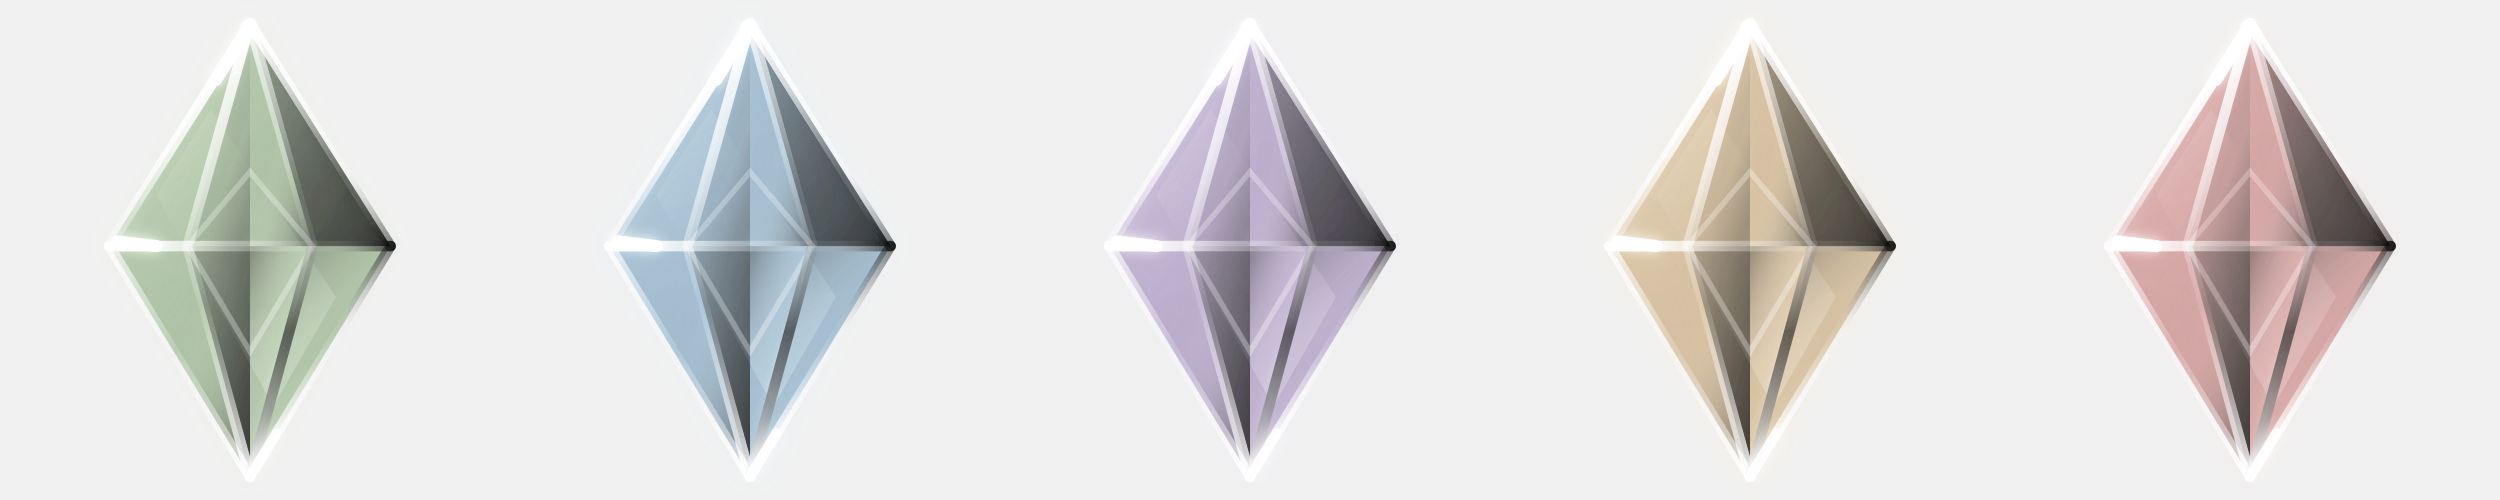
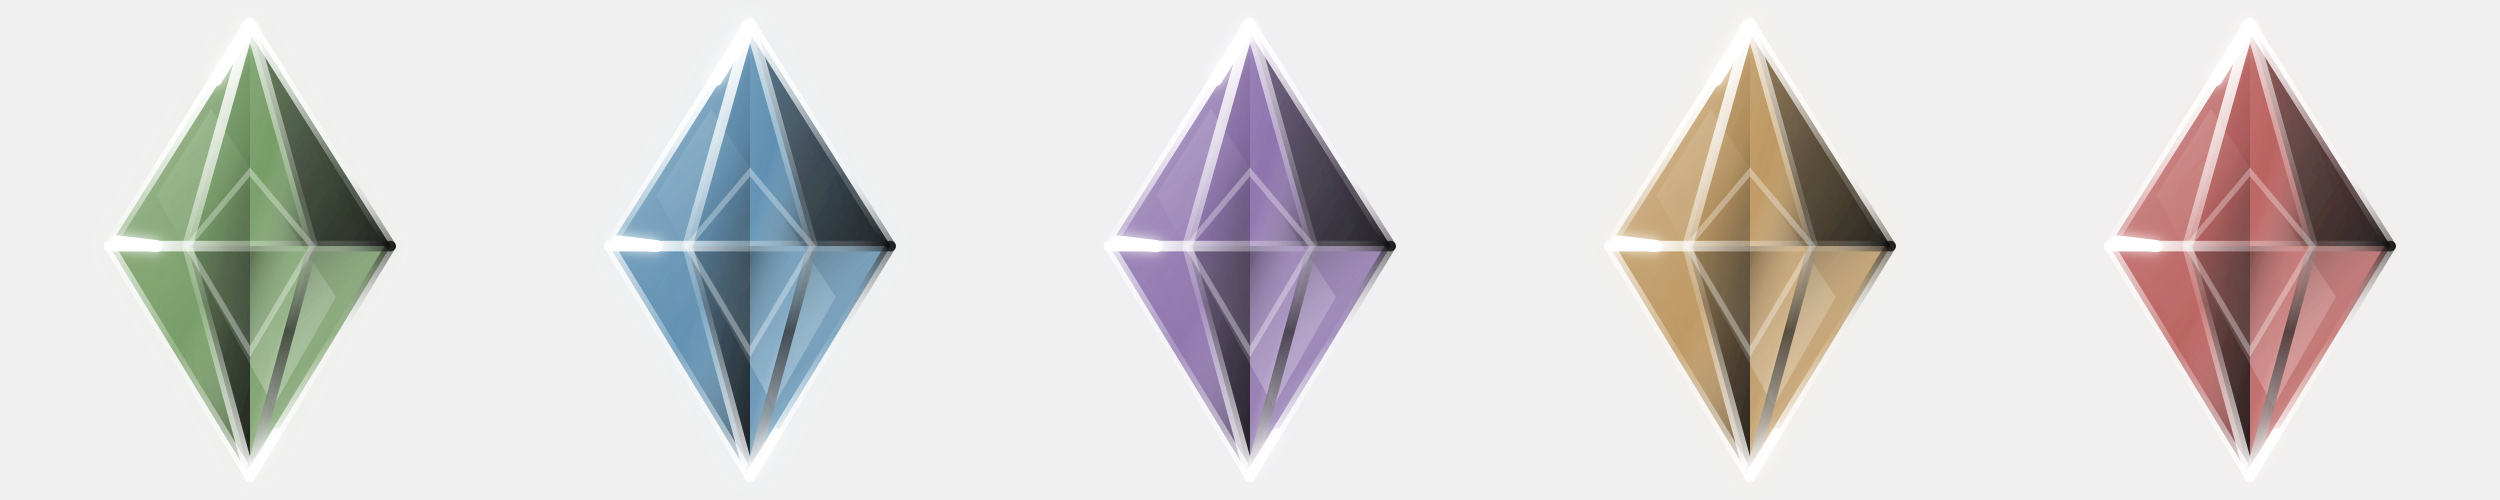
<svg xmlns="http://www.w3.org/2000/svg" xmlns:xlink="http://www.w3.org/1999/xlink" width="320" height="64" viewBox="0 0 320 64" role="img" aria-labelledby="title desc">
  <view id="sessions" viewBox="0 0 64 64" />
  <view id="consultations" viewBox="64 0 64 64" />
  <view id="content" viewBox="128 0 64 64" />
  <view id="notes" viewBox="192 0 64 64" />
  <view id="info" viewBox="256 0 64 64" />
  <defs>
    <filter id="glow-green" x="-35%" y="-20%" width="170%" height="140%">
      <feGaussianBlur stdDeviation="1.8" result="blur" />
      <feFlood flood-color="#E8F4E1" flood-opacity=".4" result="color" />
      <feComposite in="color" in2="blur" operator="in" result="halo" />
      <feMerge>
        <feMergeNode in="halo" />
        <feMergeNode in="SourceGraphic" />
      </feMerge>
    </filter>
    <filter id="glow-blue" x="-35%" y="-20%" width="170%" height="140%">
      <feGaussianBlur stdDeviation="1.8" result="blur" />
      <feFlood flood-color="#E3F2FA" flood-opacity=".42" result="color" />
      <feComposite in="color" in2="blur" operator="in" result="halo" />
      <feMerge>
        <feMergeNode in="halo" />
        <feMergeNode in="SourceGraphic" />
      </feMerge>
    </filter>
    <filter id="glow-violet" x="-35%" y="-20%" width="170%" height="140%">
      <feGaussianBlur stdDeviation="1.8" result="blur" />
      <feFlood flood-color="#F0E8F7" flood-opacity=".44" result="color" />
      <feComposite in="color" in2="blur" operator="in" result="halo" />
      <feMerge>
        <feMergeNode in="halo" />
        <feMergeNode in="SourceGraphic" />
      </feMerge>
    </filter>
    <filter id="glow-amber" x="-35%" y="-20%" width="170%" height="140%">
      <feGaussianBlur stdDeviation="1.8" result="blur" />
      <feFlood flood-color="#FFF0D2" flood-opacity=".42" result="color" />
      <feComposite in="color" in2="blur" operator="in" result="halo" />
      <feMerge>
        <feMergeNode in="halo" />
        <feMergeNode in="SourceGraphic" />
      </feMerge>
    </filter>
    <filter id="glow-red" x="-35%" y="-20%" width="170%" height="140%">
      <feGaussianBlur stdDeviation="1.8" result="blur" />
      <feFlood flood-color="#FBE5E2" flood-opacity=".42" result="color" />
      <feComposite in="color" in2="blur" operator="in" result="halo" />
      <feMerge>
        <feMergeNode in="halo" />
        <feMergeNode in="SourceGraphic" />
      </feMerge>
    </filter>
    <filter id="specular-bloom" x="-80%" y="-80%" width="260%" height="260%">
      <feGaussianBlur stdDeviation=".9" result="soft" />
      <feMerge>
        <feMergeNode in="soft" />
        <feMergeNode in="SourceGraphic" />
      </feMerge>
    </filter>
    <linearGradient id="facet-entry" x1="0" y1="0" x2="1" y2="1">
-       <stop offset="0" stop-color="#FFFFFF" stop-opacity=".96" />
-       <stop offset=".22" stop-color="#FFFFFF" stop-opacity=".68" />
-       <stop offset=".58" stop-color="#FFFFFF" stop-opacity=".16" />
+       <stop offset="0" stop-color="#FFFFFF" stop-opacity=".78" />
+       <stop offset=".22" stop-color="#FFFFFF" stop-opacity=".44" />
+       <stop offset=".58" stop-color="#FFFFFF" stop-opacity=".08" />
      <stop offset="1" stop-color="#FFFFFF" stop-opacity="0" />
    </linearGradient>
    <linearGradient id="facet-bright" x1=".1" y1="0" x2=".8" y2="1">
-       <stop offset="0" stop-color="#FFFFFF" stop-opacity=".72" />
-       <stop offset=".44" stop-color="#FFFFFF" stop-opacity=".22" />
+       <stop offset="0" stop-color="#FFFFFF" stop-opacity=".54" />
+       <stop offset=".44" stop-color="#FFFFFF" stop-opacity=".12" />
      <stop offset=".72" stop-color="#000000" stop-opacity=".08" />
      <stop offset="1" stop-color="#000000" stop-opacity=".32" />
    </linearGradient>
    <linearGradient id="facet-mid" x1="0" y1="0" x2="1" y2="1">
      <stop offset="0" stop-color="#FFFFFF" stop-opacity=".14" />
      <stop offset=".46" stop-color="#FFFFFF" stop-opacity="0" />
      <stop offset="1" stop-color="#000000" stop-opacity=".56" />
    </linearGradient>
    <linearGradient id="facet-shadow" x1="0" y1="0" x2="1" y2="1">
      <stop offset="0" stop-color="#000000" stop-opacity=".18" />
      <stop offset=".52" stop-color="#000000" stop-opacity=".58" />
      <stop offset="1" stop-color="#000000" stop-opacity=".86" />
    </linearGradient>
    <linearGradient id="facet-transmitted" x1=".08" y1="0" x2=".86" y2="1">
      <stop offset="0" stop-color="#000000" stop-opacity=".34" />
      <stop offset=".42" stop-color="#FFFFFF" stop-opacity=".08" />
      <stop offset=".76" stop-color="#FFFFFF" stop-opacity=".64" />
      <stop offset="1" stop-color="#FFFFFF" stop-opacity=".94" />
    </linearGradient>
    <linearGradient id="facet-exit" x1=".15" y1="0" x2=".75" y2="1">
      <stop offset="0" stop-color="#000000" stop-opacity=".42" />
      <stop offset=".48" stop-color="#FFFFFF" stop-opacity=".06" />
      <stop offset=".8" stop-color="#FFFFFF" stop-opacity=".5" />
      <stop offset="1" stop-color="#FFFFFF" stop-opacity=".82" />
    </linearGradient>
    <linearGradient id="internal-ray" gradientUnits="userSpaceOnUse" x1="18" y1="15" x2="45" y2="50">
      <stop offset="0" stop-color="#FFFFFF" stop-opacity=".36" />
      <stop offset=".36" stop-color="#FFFFFF" stop-opacity=".04" />
      <stop offset=".68" stop-color="#FFFFFF" stop-opacity=".28" />
      <stop offset="1" stop-color="#FFFFFF" stop-opacity=".72" />
    </linearGradient>
    <linearGradient id="edge-upper-left" gradientUnits="userSpaceOnUse" x1="32" y1="3" x2="14" y2="31.5">
      <stop offset="0" stop-color="#FFFFFF" stop-opacity="1" />
      <stop offset=".18" stop-color="#FFFFFF" stop-opacity="1" />
      <stop offset=".54" stop-color="#FFFFFF" stop-opacity=".8" />
      <stop offset="1" stop-color="#FFFFFF" stop-opacity=".24" />
    </linearGradient>
    <linearGradient id="edge-upper-right" gradientUnits="userSpaceOnUse" x1="32" y1="3" x2="50" y2="31.5">
      <stop offset="0" stop-color="#FFFFFF" stop-opacity="1" />
      <stop offset=".28" stop-color="#FFFFFF" stop-opacity=".72" />
      <stop offset=".68" stop-color="#FFFFFF" stop-opacity=".2" />
      <stop offset="1" stop-color="#080808" stop-opacity=".62" />
    </linearGradient>
    <linearGradient id="edge-lower-left" gradientUnits="userSpaceOnUse" x1="14" y1="31.5" x2="32" y2="61">
      <stop offset="0" stop-color="#FFFFFF" stop-opacity=".7" />
      <stop offset=".46" stop-color="#FFFFFF" stop-opacity=".22" />
      <stop offset=".82" stop-color="#FFFFFF" stop-opacity=".5" />
      <stop offset="1" stop-color="#FFFFFF" stop-opacity=".9" />
    </linearGradient>
    <linearGradient id="edge-lower-right" gradientUnits="userSpaceOnUse" x1="50" y1="31.5" x2="32" y2="61">
      <stop offset="0" stop-color="#0A0A0A" stop-opacity=".62" />
      <stop offset=".38" stop-color="#FFFFFF" stop-opacity=".1" />
      <stop offset=".78" stop-color="#FFFFFF" stop-opacity=".72" />
      <stop offset="1" stop-color="#FFFFFF" stop-opacity=".98" />
    </linearGradient>
    <linearGradient id="edge-belt" gradientUnits="userSpaceOnUse" x1="14" y1="31.5" x2="50" y2="31.5">
      <stop offset="0" stop-color="#FFFFFF" stop-opacity="1" />
      <stop offset=".14" stop-color="#FFFFFF" stop-opacity=".94" />
      <stop offset=".42" stop-color="#FFFFFF" stop-opacity=".42" />
      <stop offset=".72" stop-color="#FFFFFF" stop-opacity=".12" />
      <stop offset="1" stop-color="#090909" stop-opacity=".68" />
    </linearGradient>
    <linearGradient id="edge-inner-left" gradientUnits="userSpaceOnUse" x1="32" y1="3" x2="32" y2="61">
      <stop offset="0" stop-color="#FFFFFF" stop-opacity="1" />
      <stop offset=".34" stop-color="#FFFFFF" stop-opacity=".62" />
      <stop offset=".62" stop-color="#FFFFFF" stop-opacity=".18" />
      <stop offset="1" stop-color="#FFFFFF" stop-opacity=".88" />
    </linearGradient>
    <linearGradient id="edge-inner-right" gradientUnits="userSpaceOnUse" x1="32" y1="3" x2="32" y2="61">
      <stop offset="0" stop-color="#FFFFFF" stop-opacity=".82" />
      <stop offset=".38" stop-color="#FFFFFF" stop-opacity=".18" />
      <stop offset=".68" stop-color="#090909" stop-opacity=".62" />
      <stop offset="1" stop-color="#FFFFFF" stop-opacity=".8" />
    </linearGradient>
    <g id="stone-cut">
-       <path d="M32 3 50 31.5 32 61 14 31.5Z" fill="currentColor" fill-opacity=".5" />
+       <path d="M32 3 50 31.5 32 61 14 31.5Z" fill="currentColor" fill-opacity=".78" />
+       <path d="M32 3 24 31.5 32 45 40 31.5Z" fill="currentColor" fill-opacity=".38" />
+       <path d="M14 31.5 32 61 40 31.5 32 45 24 31.5Z" fill="currentColor" fill-opacity=".28" />
      <path d="M32 3 14 31.5 24 31.5Z" fill="url(#facet-entry)" />
      <path d="M32 3 24 31.5 32 31.5Z" fill="url(#facet-bright)" />
      <path d="M32 3 32 31.5 40 31.5Z" fill="url(#facet-mid)" />
      <path d="M32 3 40 31.5 50 31.5Z" fill="url(#facet-shadow)" />
      <path d="M14 31.5 32 61 24 31.5Z" fill="url(#facet-mid)" />
      <path d="M24 31.5 32 61 32 31.5Z" fill="url(#facet-shadow)" />
      <path d="M32 31.5 32 61 40 31.5Z" fill="url(#facet-transmitted)" />
      <path d="M40 31.5 32 61 50 31.5Z" fill="url(#facet-exit)" />
      <path d="M20 25 27 14 43 38 35 52Z" fill="url(#internal-ray)" opacity=".52" />
      <path d="M24 31.5 32 22 40 31.5 32 45Z" fill="none" stroke="#FFFFFF" stroke-width=".72" stroke-opacity=".34" />
      <g fill="none" stroke-width="1.35" stroke-linecap="round" stroke-linejoin="miter">
        <path d="M32 3 14 31.5" stroke="url(#edge-upper-left)" />
        <path d="M32 3 50 31.5" stroke="url(#edge-upper-right)" />
        <path d="M14 31.5 32 61" stroke="url(#edge-lower-left)" />
        <path d="M50 31.5 32 61" stroke="url(#edge-lower-right)" />
        <path d="M14 31.5H50" stroke="url(#edge-belt)" />
        <path d="M32 3 24 31.5 32 61" stroke="url(#edge-inner-left)" />
        <path d="M32 3 40 31.5 32 61" stroke="url(#edge-inner-right)" />
      </g>
      <g fill="none" stroke="#FFFFFF" stroke-linecap="round" filter="url(#specular-bloom)">
        <path d="M31.9 3.4 27.6 10.2" stroke-width="1.65" opacity="1" />
        <path d="M15 30.9 20 31.5" stroke-width="1.55" opacity=".98" />
        <path d="M35.4 55.4 32.2 60.5" stroke-width="1.18" opacity=".86" />
      </g>
      <circle cx="31.9" cy="3.6" r="1.15" fill="#FFFFFF" opacity=".98" />
    </g>
  </defs>
  <use id="sessions-icon" href="#stone-cut" xlink:href="#stone-cut" color="#5E8C4A" filter="url(#glow-green)" />
  <use id="consultations-icon" href="#stone-cut" xlink:href="#stone-cut" x="64" color="#3E7CA6" filter="url(#glow-blue)" />
  <use id="content-icon" href="#stone-cut" xlink:href="#stone-cut" x="128" color="#7A5AA0" filter="url(#glow-violet)" />
  <use id="notes-icon" href="#stone-cut" xlink:href="#stone-cut" x="192" color="#B48745" filter="url(#glow-amber)" />
  <use id="info-icon" href="#stone-cut" xlink:href="#stone-cut" x="256" color="#B0413E" filter="url(#glow-red)" />
</svg>
